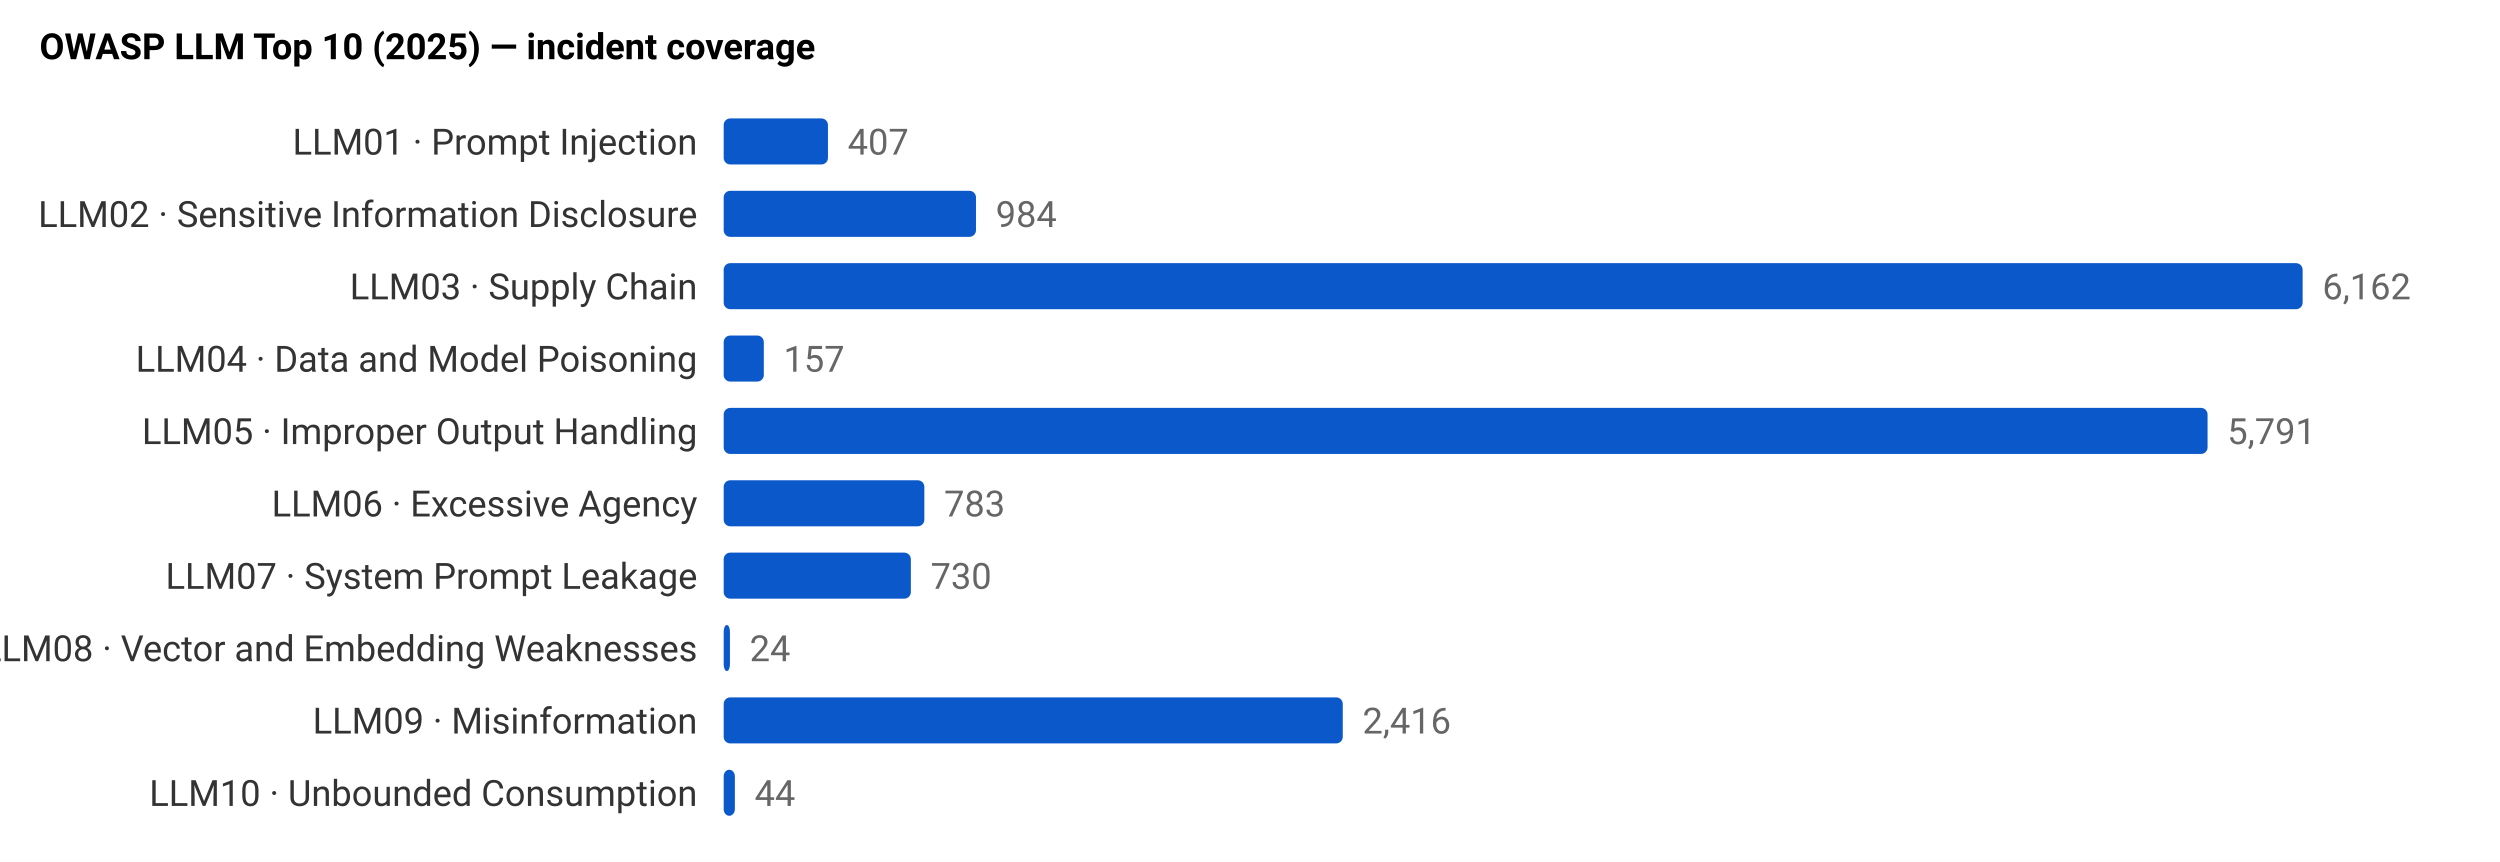
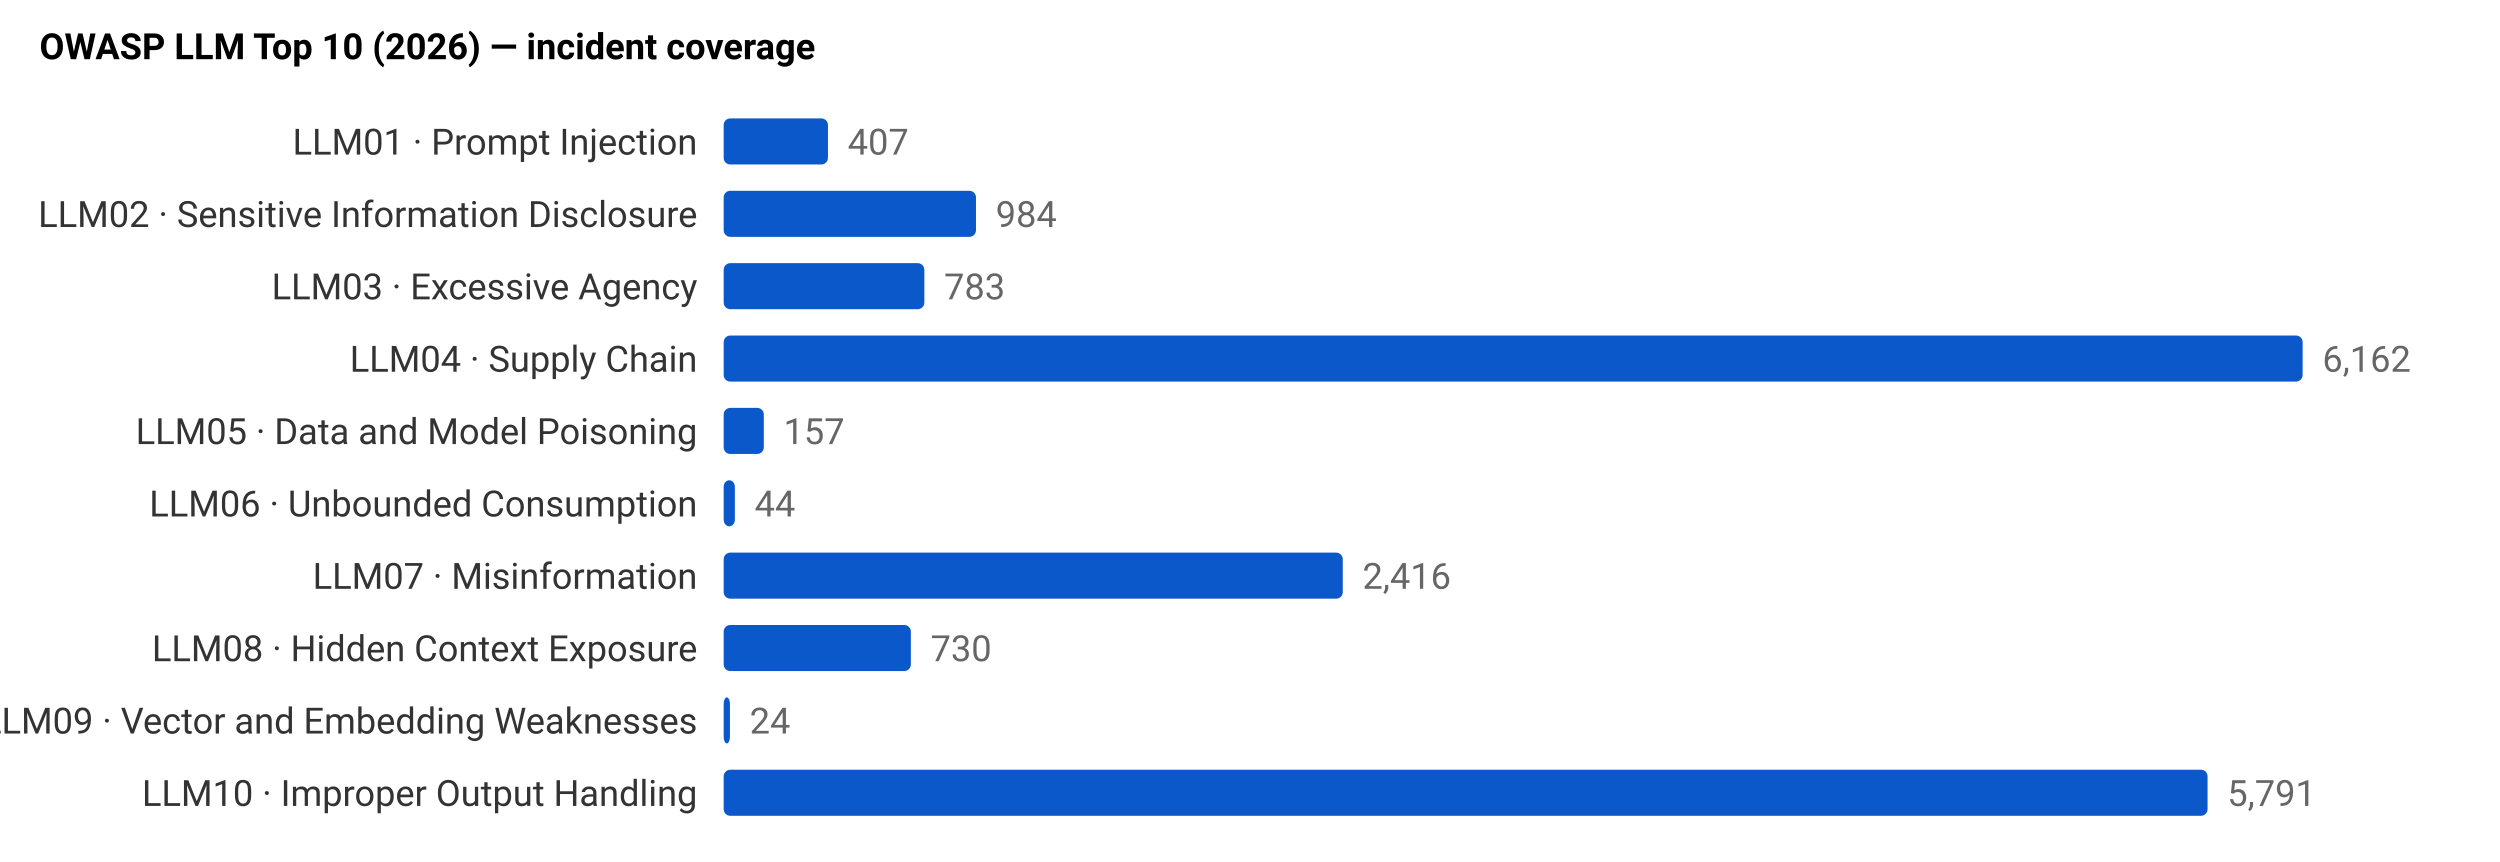
- <svg xmlns="http://www.w3.org/2000/svg" viewBox="0 0 760 262" role="img" aria-label="OWASP LLM Top 10 (2025) — incident coverage" font-family="system-ui,-apple-system,Segoe UI,Roboto,sans-serif" font-size="11">
+ <svg xmlns="http://www.w3.org/2000/svg" viewBox="0 0 760 262" role="img" aria-label="OWASP LLM Top 10 (2026) — incident coverage" font-family="system-ui,-apple-system,Segoe UI,Roboto,sans-serif" font-size="11">
  <rect x="0" y="0" width="100%" height="100%" fill="white" />
-   <text x="12" y="18" font-weight="600">OWASP LLM Top 10 (2025) — incident coverage</text>
+   <text x="12" y="18" font-weight="600">OWASP LLM Top 10 (2026) — incident coverage</text>
  <text x="212" y="47" text-anchor="end" fill="#333">LLM01 · Prompt Injection</text>
  <rect x="220" y="36" width="31.7" height="14" fill="#0a58ca" rx="2" />
  <text x="257.7" y="47" fill="#666">407</text>
  <text x="212" y="69" text-anchor="end" fill="#333">LLM02 · Sensitive Information Disclosure</text>
  <rect x="220" y="58" width="76.7" height="14" fill="#0a58ca" rx="2" />
  <text x="302.7" y="69" fill="#666">984</text>
-   <text x="212" y="91" text-anchor="end" fill="#333">LLM03 · Supply Chain</text>
-   <rect x="220" y="80" width="480.0" height="14" fill="#0a58ca" rx="2" />
-   <text x="706.0" y="91" fill="#666">6,162</text>
-   <text x="212" y="113" text-anchor="end" fill="#333">LLM04 · Data and Model Poisoning</text>
-   <rect x="220" y="102" width="12.2" height="14" fill="#0a58ca" rx="2" />
-   <text x="238.2" y="113" fill="#666">157</text>
-   <text x="212" y="135" text-anchor="end" fill="#333">LLM05 · Improper Output Handling</text>
-   <rect x="220" y="124" width="451.1" height="14" fill="#0a58ca" rx="2" />
-   <text x="677.1" y="135" fill="#666">5,791</text>
-   <text x="212" y="157" text-anchor="end" fill="#333">LLM06 · Excessive Agency</text>
-   <rect x="220" y="146" width="61.0" height="14" fill="#0a58ca" rx="2" />
-   <text x="287.0" y="157" fill="#666">783</text>
-   <text x="212" y="179" text-anchor="end" fill="#333">LLM07 · System Prompt Leakage</text>
-   <rect x="220" y="168" width="56.9" height="14" fill="#0a58ca" rx="2" />
-   <text x="282.9" y="179" fill="#666">730</text>
-   <text x="212" y="201" text-anchor="end" fill="#333">LLM08 · Vector and Embedding Weaknesses</text>
-   <rect x="220" y="190" width="1.9" height="14" fill="#0a58ca" rx="2" />
-   <text x="227.9" y="201" fill="#666">24</text>
-   <text x="212" y="223" text-anchor="end" fill="#333">LLM09 · Misinformation</text>
-   <rect x="220" y="212" width="188.2" height="14" fill="#0a58ca" rx="2" />
-   <text x="414.2" y="223" fill="#666">2,416</text>
-   <text x="212" y="245" text-anchor="end" fill="#333">LLM10 · Unbounded Consumption</text>
-   <rect x="220" y="234" width="3.4" height="14" fill="#0a58ca" rx="2" />
-   <text x="229.4" y="245" fill="#666">44</text>
+   <text x="212" y="91" text-anchor="end" fill="#333">LLM03 · Excessive Agency</text>
+   <rect x="220" y="80" width="61.0" height="14" fill="#0a58ca" rx="2" />
+   <text x="287.0" y="91" fill="#666">783</text>
+   <text x="212" y="113" text-anchor="end" fill="#333">LLM04 · Supply Chain</text>
+   <rect x="220" y="102" width="480.0" height="14" fill="#0a58ca" rx="2" />
+   <text x="706.0" y="113" fill="#666">6,162</text>
+   <text x="212" y="135" text-anchor="end" fill="#333">LLM05 · Data and Model Poisoning</text>
+   <rect x="220" y="124" width="12.2" height="14" fill="#0a58ca" rx="2" />
+   <text x="238.2" y="135" fill="#666">157</text>
+   <text x="212" y="157" text-anchor="end" fill="#333">LLM06 · Unbounded Consumption</text>
+   <rect x="220" y="146" width="3.4" height="14" fill="#0a58ca" rx="2" />
+   <text x="229.4" y="157" fill="#666">44</text>
+   <text x="212" y="179" text-anchor="end" fill="#333">LLM07 · Misinformation</text>
+   <rect x="220" y="168" width="188.2" height="14" fill="#0a58ca" rx="2" />
+   <text x="414.2" y="179" fill="#666">2,416</text>
+   <text x="212" y="201" text-anchor="end" fill="#333">LLM08 · Hidden Context Exposure</text>
+   <rect x="220" y="190" width="56.9" height="14" fill="#0a58ca" rx="2" />
+   <text x="282.9" y="201" fill="#666">730</text>
+   <text x="212" y="223" text-anchor="end" fill="#333">LLM09 · Vector and Embedding Weaknesses</text>
+   <rect x="220" y="212" width="1.9" height="14" fill="#0a58ca" rx="2" />
+   <text x="227.9" y="223" fill="#666">24</text>
+   <text x="212" y="245" text-anchor="end" fill="#333">LLM10 · Improper Output Handling</text>
+   <rect x="220" y="234" width="451.1" height="14" fill="#0a58ca" rx="2" />
+   <text x="677.1" y="245" fill="#666">5,791</text>
</svg>
